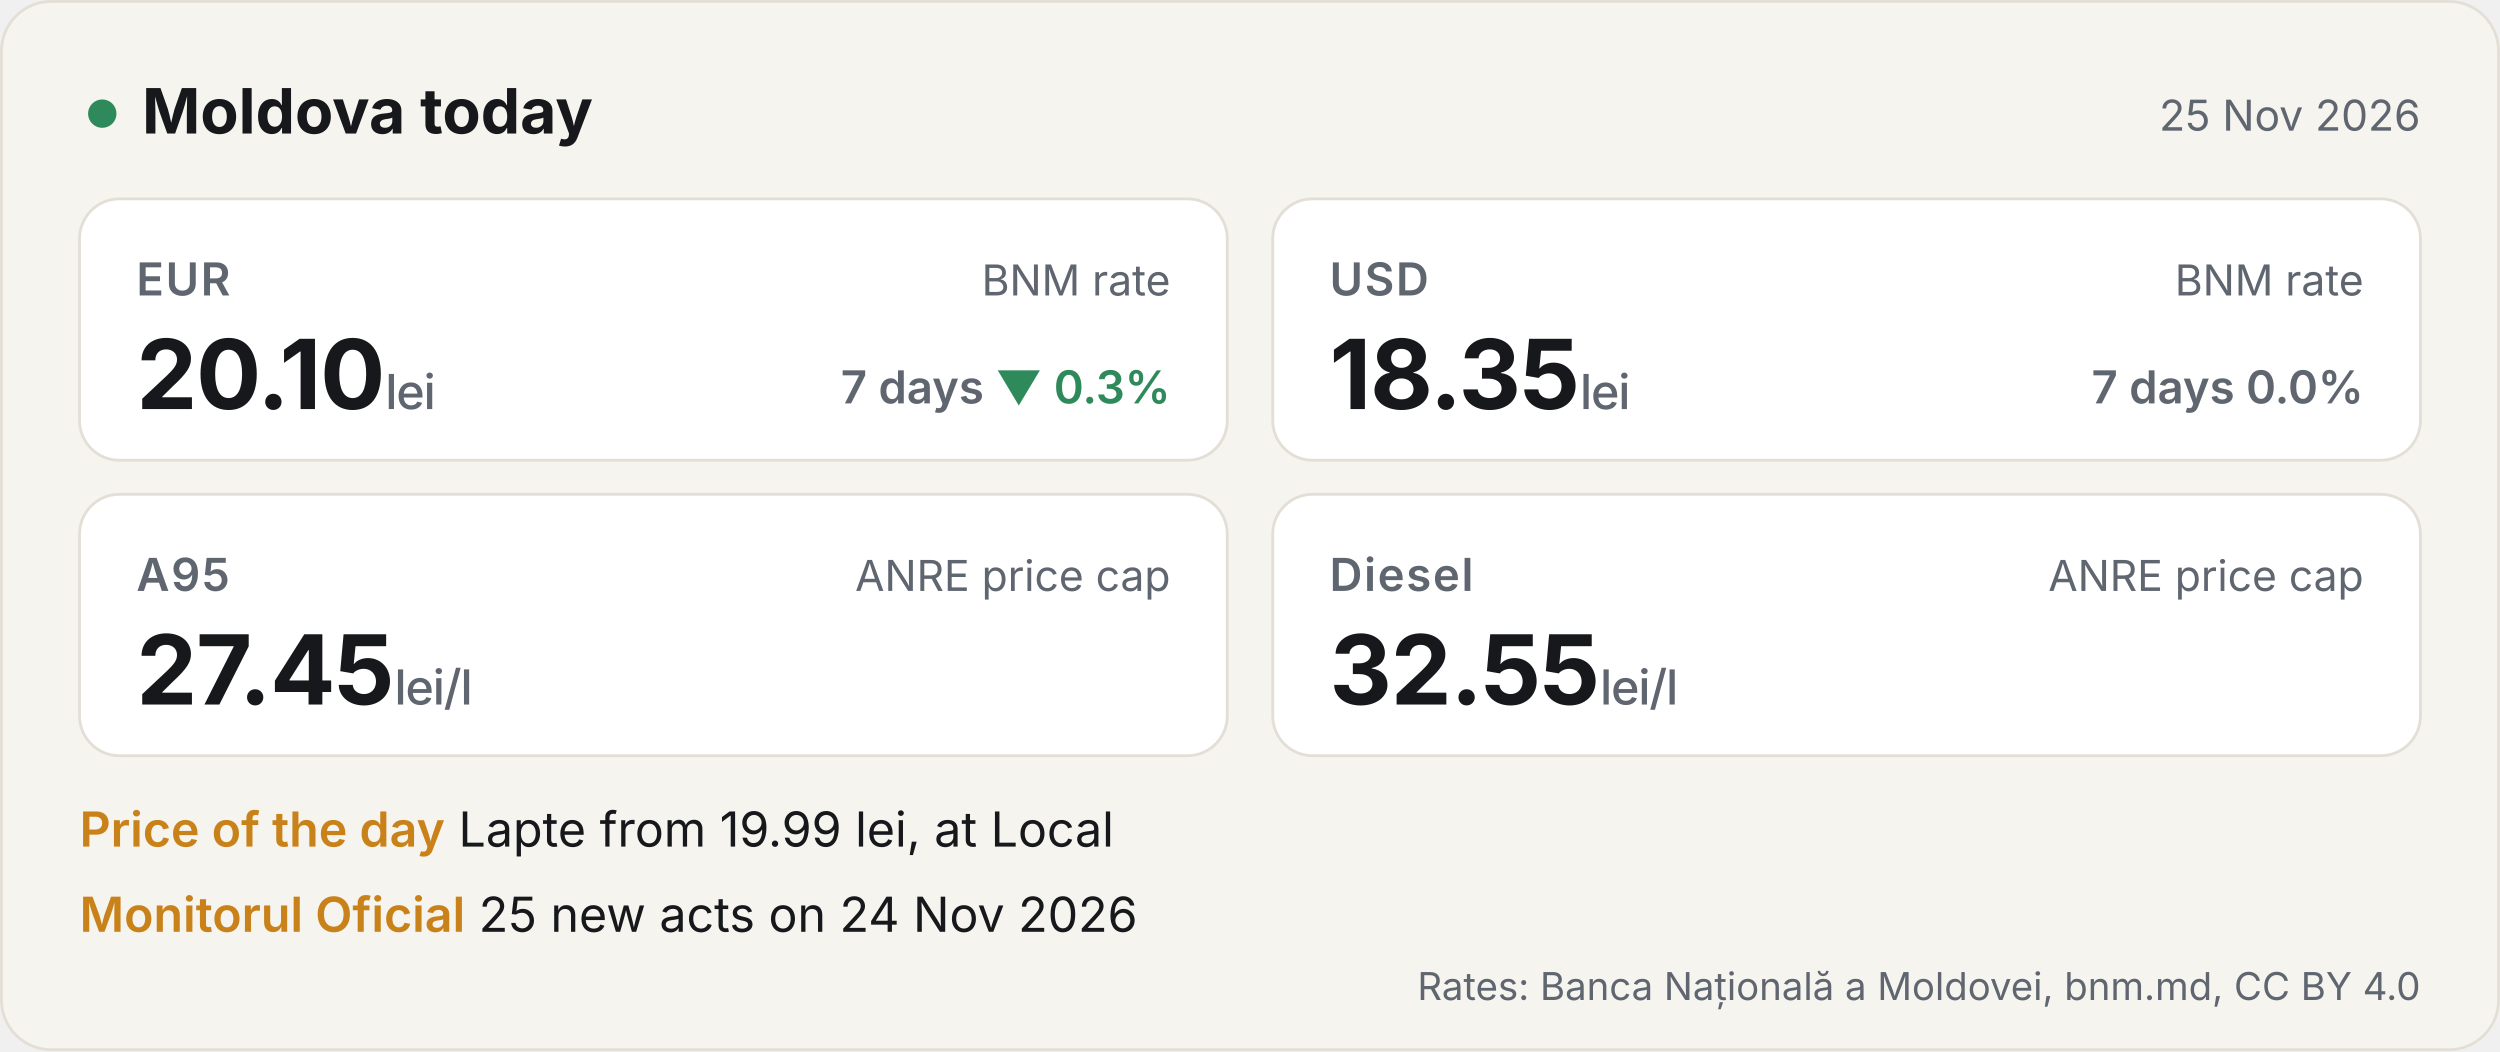
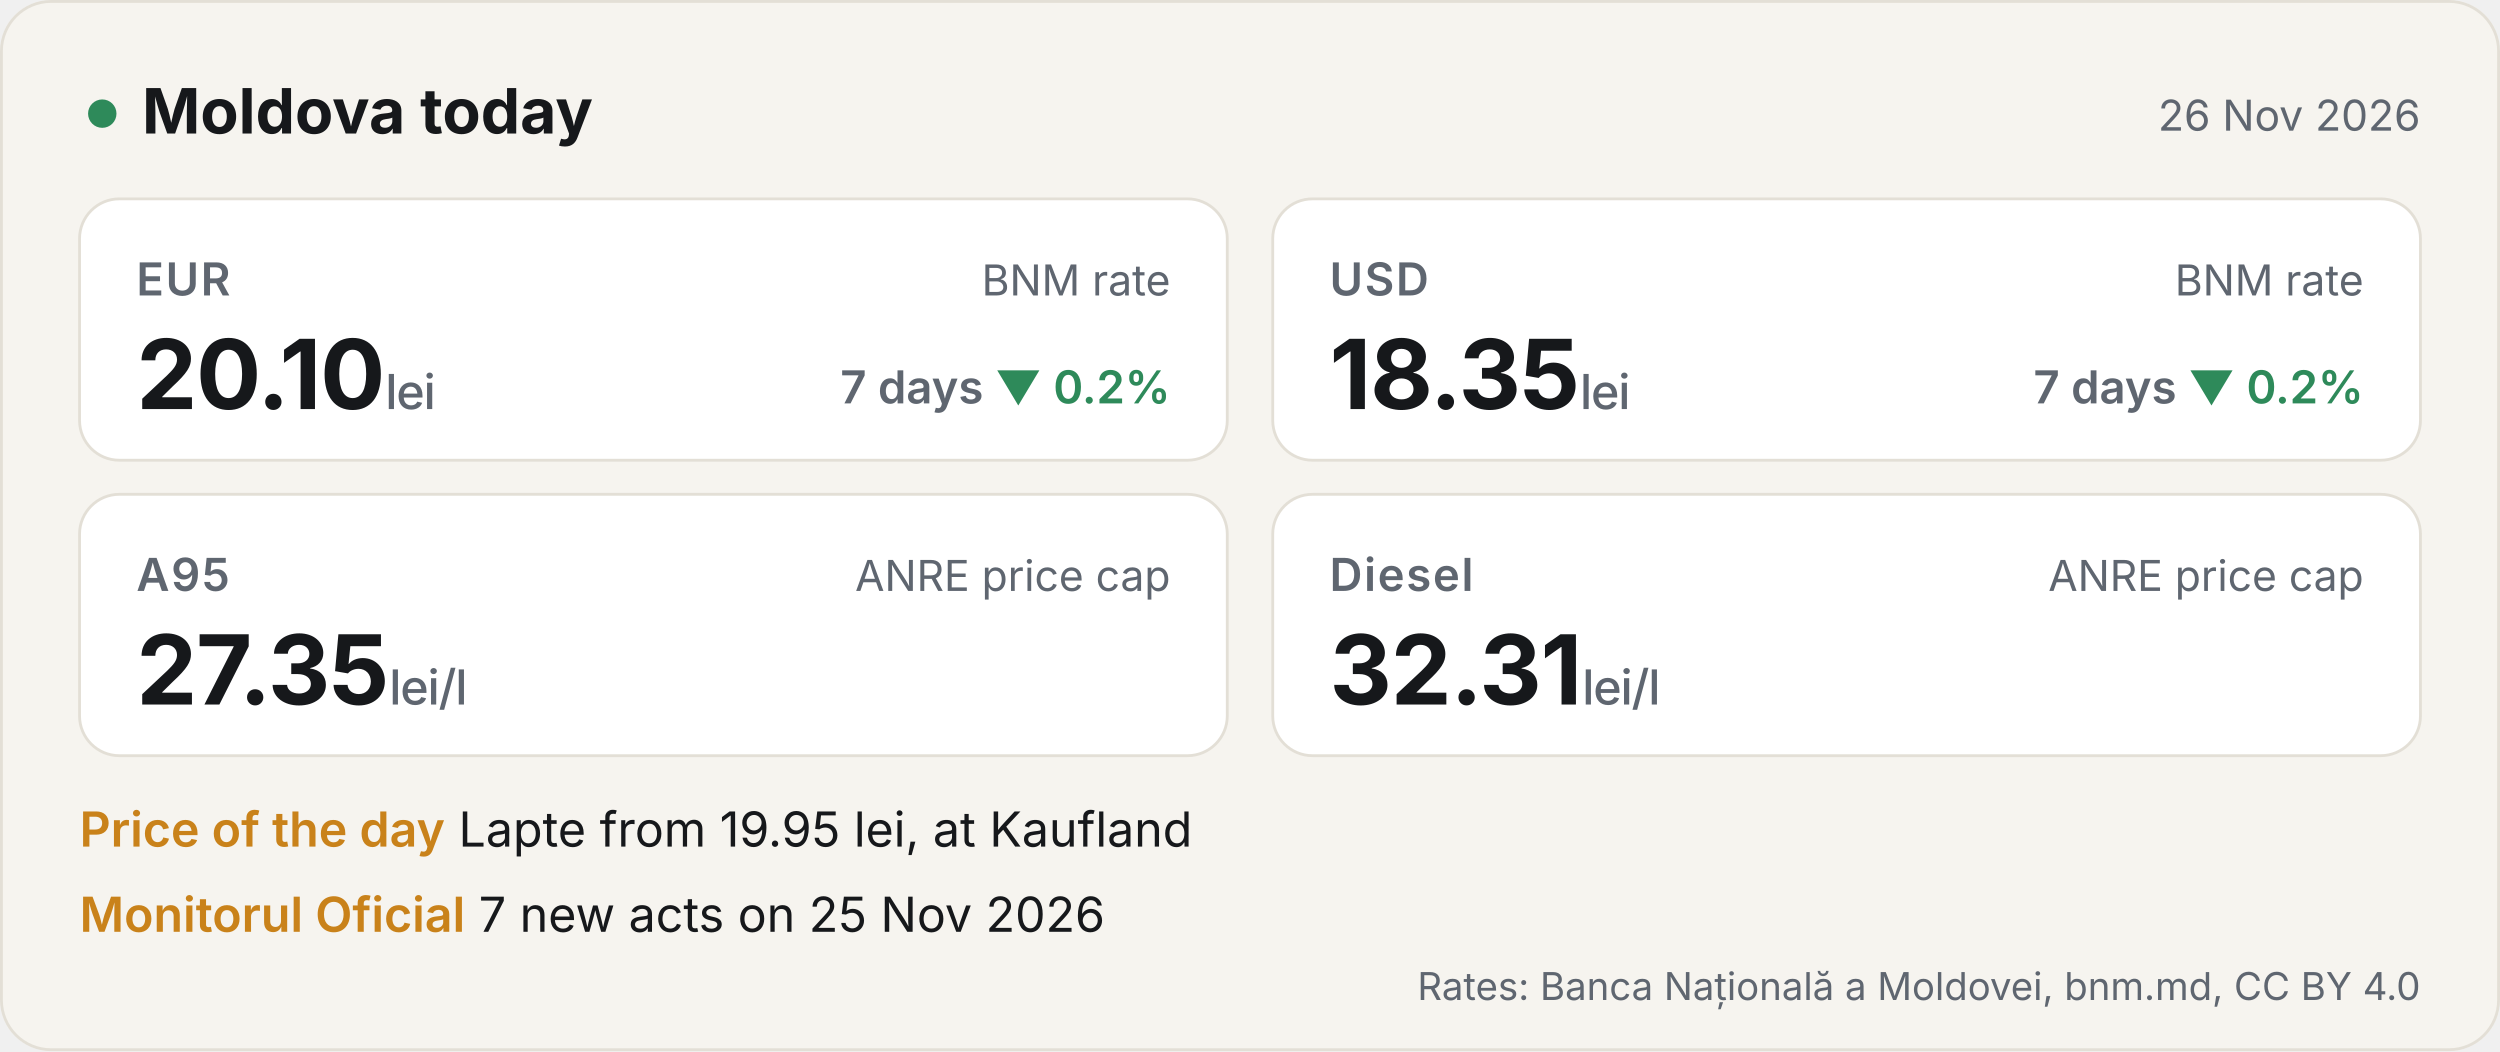
<svg xmlns="http://www.w3.org/2000/svg" width="880" height="370" viewBox="0 0 880 370" role="img" aria-label="Moldova today: EUR 20.0996 lei, USD 18.3466 lei">
  <style>.h{font:700 22px -apple-system,BlinkMacSystemFont,'Segoe UI',Inter,Helvetica,Arial,sans-serif;fill:#16181B}.d{font:400 15px -apple-system,BlinkMacSystemFont,'Segoe UI',Inter,Helvetica,Arial,sans-serif;fill:#5F6670}.k{font:600 16px -apple-system,BlinkMacSystemFont,'Segoe UI',Inter,Helvetica,Arial,sans-serif;fill:#5F6670;letter-spacing:.6px}.v{font:700 34px -apple-system,BlinkMacSystemFont,'Segoe UI',Inter,Helvetica,Arial,sans-serif;fill:#16181B;letter-spacing:-.4px}.u{font:500 17px -apple-system,BlinkMacSystemFont,'Segoe UI',Inter,Helvetica,Arial,sans-serif;fill:#5F6670}.src{font:400 15px -apple-system,BlinkMacSystemFont,'Segoe UI',Inter,Helvetica,Arial,sans-serif;fill:#5F6670}.chg{font:600 16px -apple-system,BlinkMacSystemFont,'Segoe UI',Inter,Helvetica,Arial,sans-serif;fill:#5F6670}
.row{font:400 17px -apple-system,BlinkMacSystemFont,'Segoe UI',Inter,Helvetica,Arial,sans-serif;fill:#16181B}.acc{fill:#C9821A;font-weight:600}.foot{font:400 13.5px -apple-system,BlinkMacSystemFont,'Segoe UI',Inter,Helvetica,Arial,sans-serif;fill:#5F6670}.tile{animation:in .7s ease-out both}@keyframes in{from{opacity:0;transform:translateY(10px)}to{opacity:1;transform:none}}
.live{fill:#2E8A5A;animation:blink 2s infinite}@keyframes blink{50%{opacity:.25}}@media (prefers-reduced-motion:reduce){*{animation:none!important}}</style>
  <rect width="880" height="370" rx="18" fill="#F6F4EF" />
  <rect x=".5" y=".5" width="879" height="369" rx="17.5" fill="none" stroke="#E3DFD6" />
  <circle cx="36" cy="40" r="5" class="live" />
  <text x="50" y="47" class="h">Moldova today</text>
-   <text x="852" y="46" class="d" text-anchor="end">25 Nov 2026</text>
+   <text x="852" y="46" class="d" text-anchor="end">26 Nov 2026</text>
  <g class="tile" style="animation-delay:0s">
    <rect x="28" y="70" width="404" height="92" rx="14" fill="#FFFFFF" stroke="#E3DFD6" />
    <text x="48" y="104" class="k">EUR</text>
    <text x="48" y="144" class="v">20.10<tspan class="u"> lei</tspan>
    </text>
    <text x="412" y="104" class="src" text-anchor="end">BNM rate</text>
-     <text x="412" y="142" class="chg" text-anchor="end">7 days <tspan fill="#2E8A5A">▼ 0.3%</tspan>
+     <text x="412" y="142" class="chg" text-anchor="end">7 days <tspan fill="#2E8A5A">▼ 0.2%</tspan>
    </text>
  </g>
  <g class="tile" style="animation-delay:0.12s">
    <rect x="448" y="70" width="404" height="92" rx="14" fill="#FFFFFF" stroke="#E3DFD6" />
    <text x="468" y="104" class="k">USD</text>
    <text x="468" y="144" class="v">18.35<tspan class="u"> lei</tspan>
    </text>
    <text x="832" y="104" class="src" text-anchor="end">BNM rate</text>
-     <text x="832" y="142" class="chg" text-anchor="end">7 days <tspan fill="#5F6670">0.0%</tspan>
+     <text x="832" y="142" class="chg" text-anchor="end">7 days <tspan fill="#2E8A5A">▼ 0.2%</tspan>
    </text>
  </g>
  <g class="tile" style="animation-delay:0.24s">
    <rect x="28" y="174" width="404" height="92" rx="14" fill="#FFFFFF" stroke="#E3DFD6" />
    <text x="48" y="208" class="k">A95</text>
-     <text x="48" y="248" class="v">27.45<tspan class="u"> lei/l</tspan>
+     <text x="48" y="248" class="v">27.35<tspan class="u"> lei/l</tspan>
    </text>
    <text x="412" y="208" class="src" text-anchor="end">ANRE price cap</text>
  </g>
  <g class="tile" style="animation-delay:0.36s">
    <rect x="448" y="174" width="404" height="92" rx="14" fill="#FFFFFF" stroke="#E3DFD6" />
    <text x="468" y="208" class="k">Diesel</text>
-     <text x="468" y="248" class="v">32.55<tspan class="u"> lei/l</tspan>
+     <text x="468" y="248" class="v">32.31<tspan class="u"> lei/l</tspan>
    </text>
    <text x="832" y="208" class="src" text-anchor="end">ANRE price cap</text>
  </g>
  <text x="28" y="298" class="row">
-     <tspan class="acc">Price of the day</tspan>   Lapte from 19.99 lei, at Local</text>
+     <tspan class="acc">Price of the day</tspan>   Lapte from 19.95 lei, at Kaufland</text>
  <text x="28" y="328" class="row">
-     <tspan class="acc">Monitorul Oficial</tspan>   25 new acts on 24 Nov 2026</text>
+     <tspan class="acc">Monitorul Oficial</tspan>   7 new acts on 25 Nov 2026</text>
  <text x="852" y="352" class="foot" text-anchor="end">Rates: Banca Națională a Moldovei, bnm.md, CC BY 4.0</text>
</svg>
